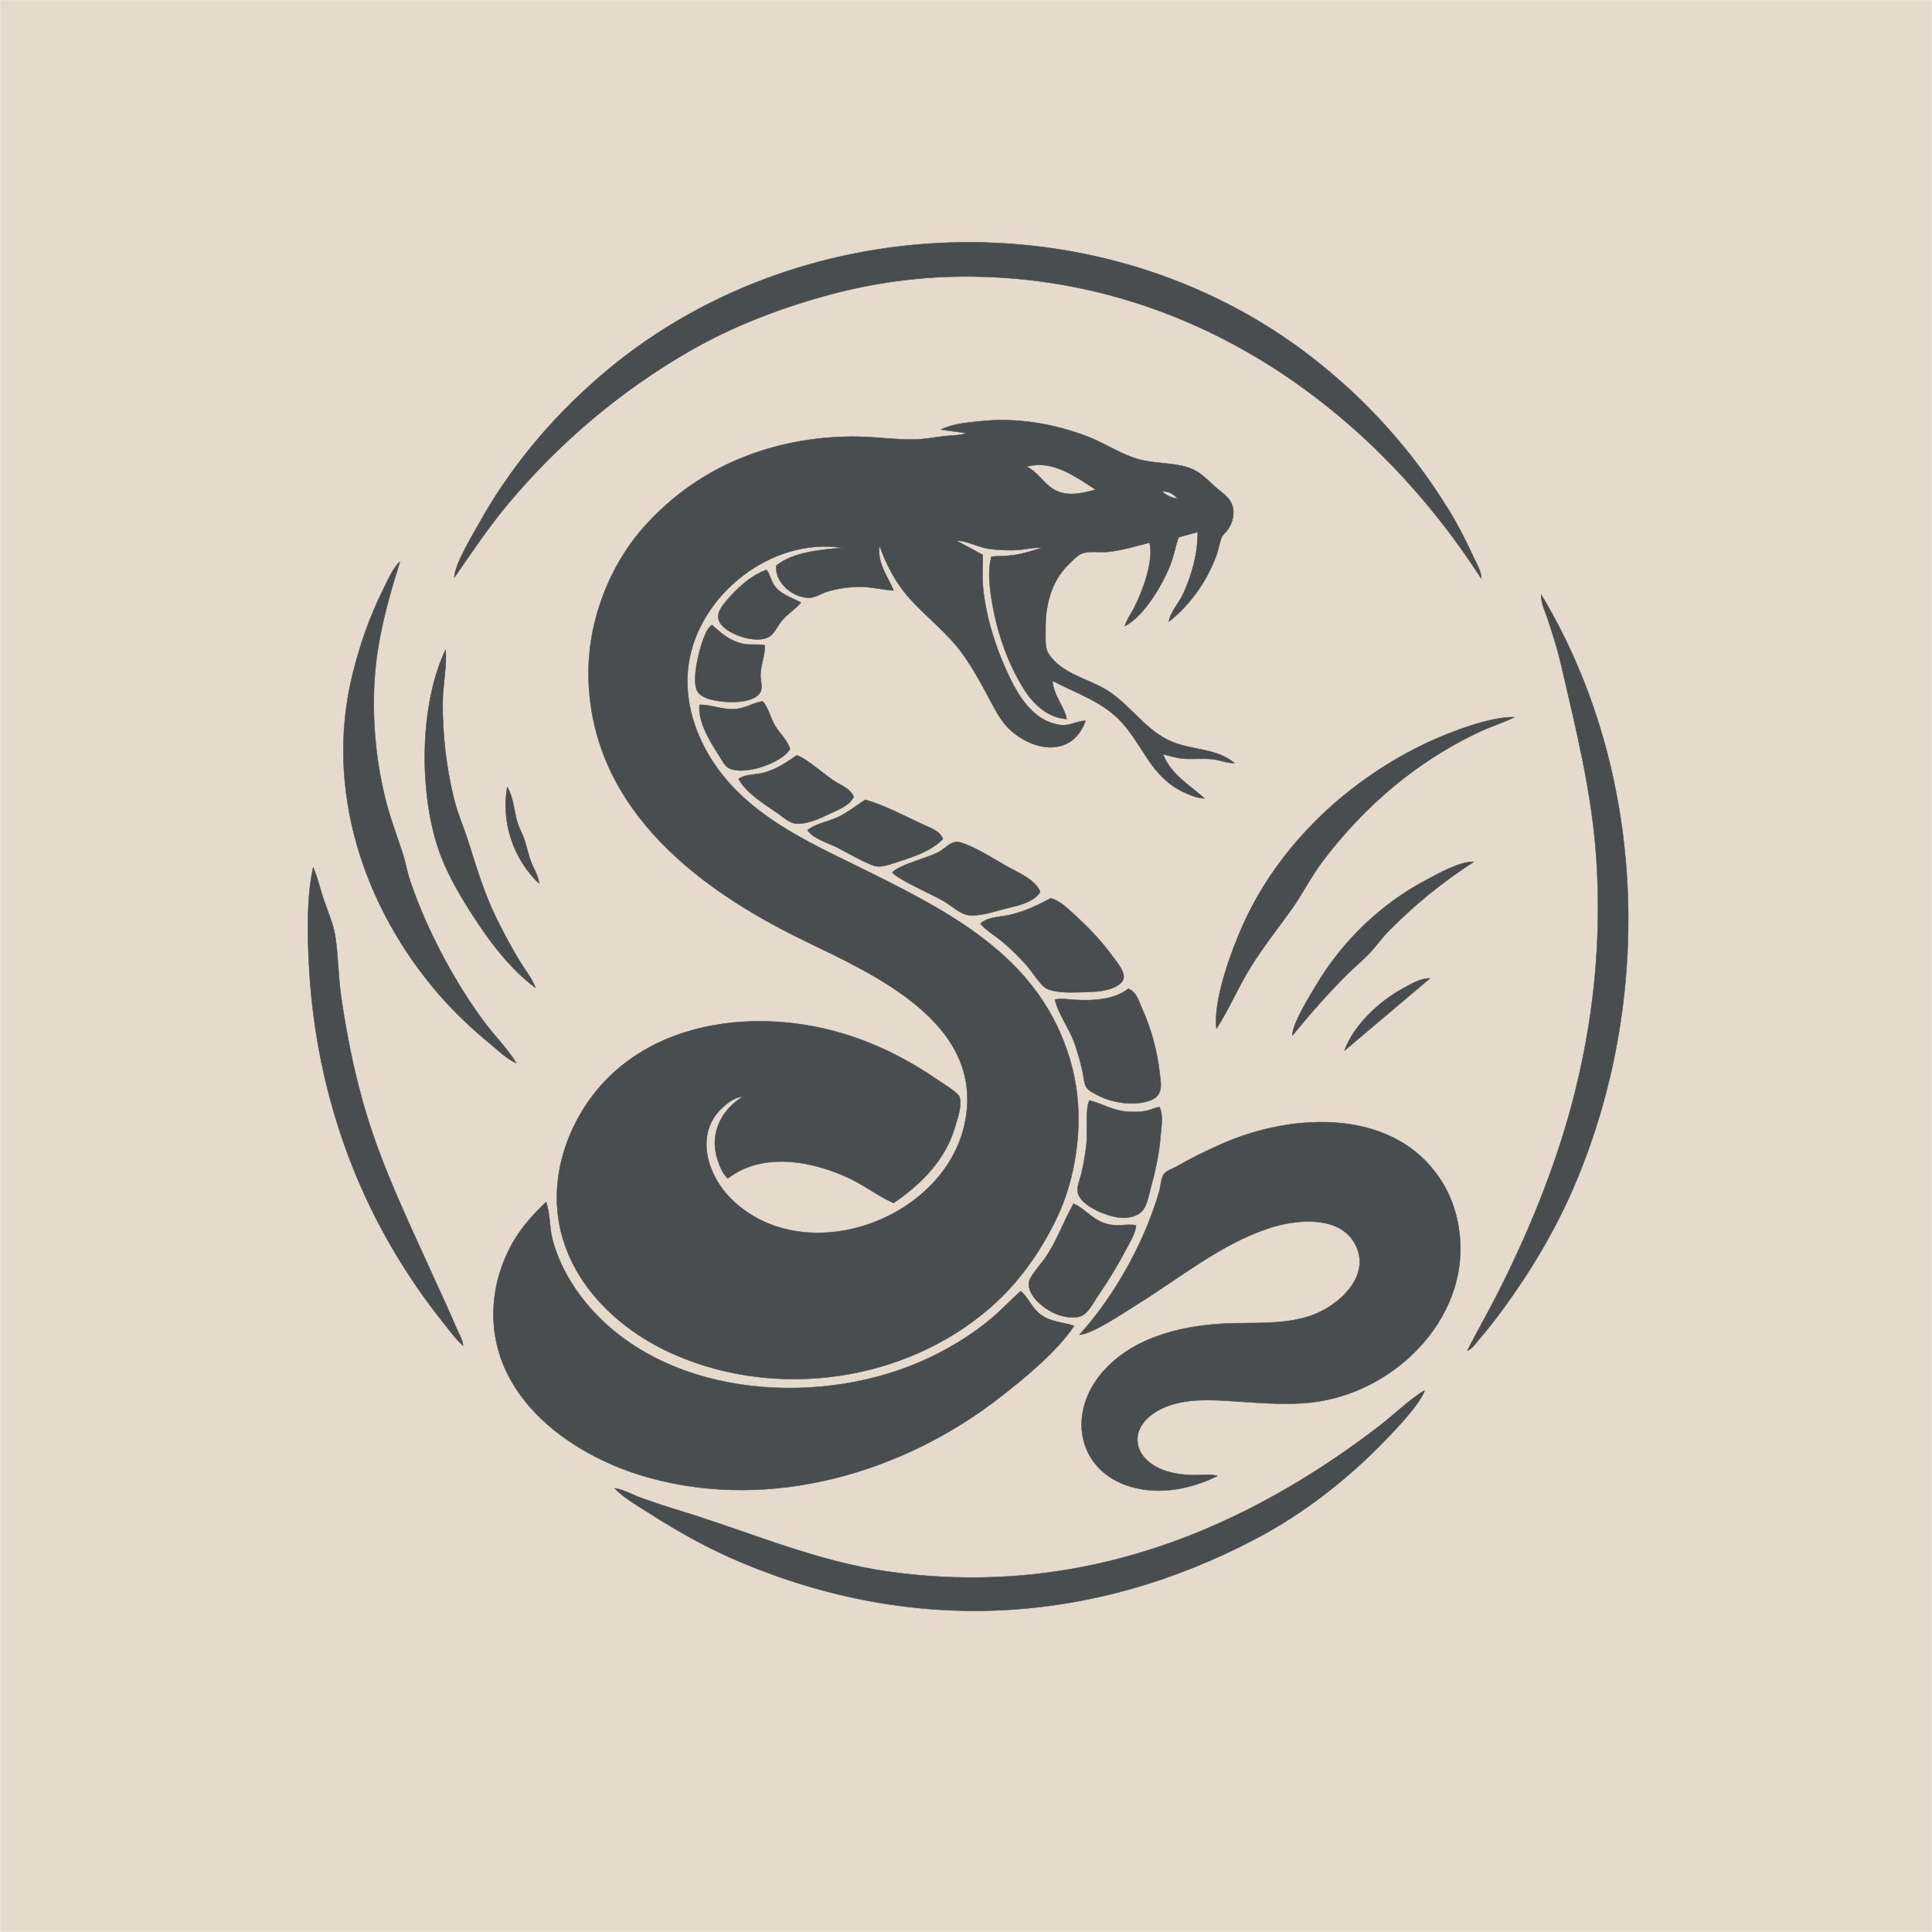
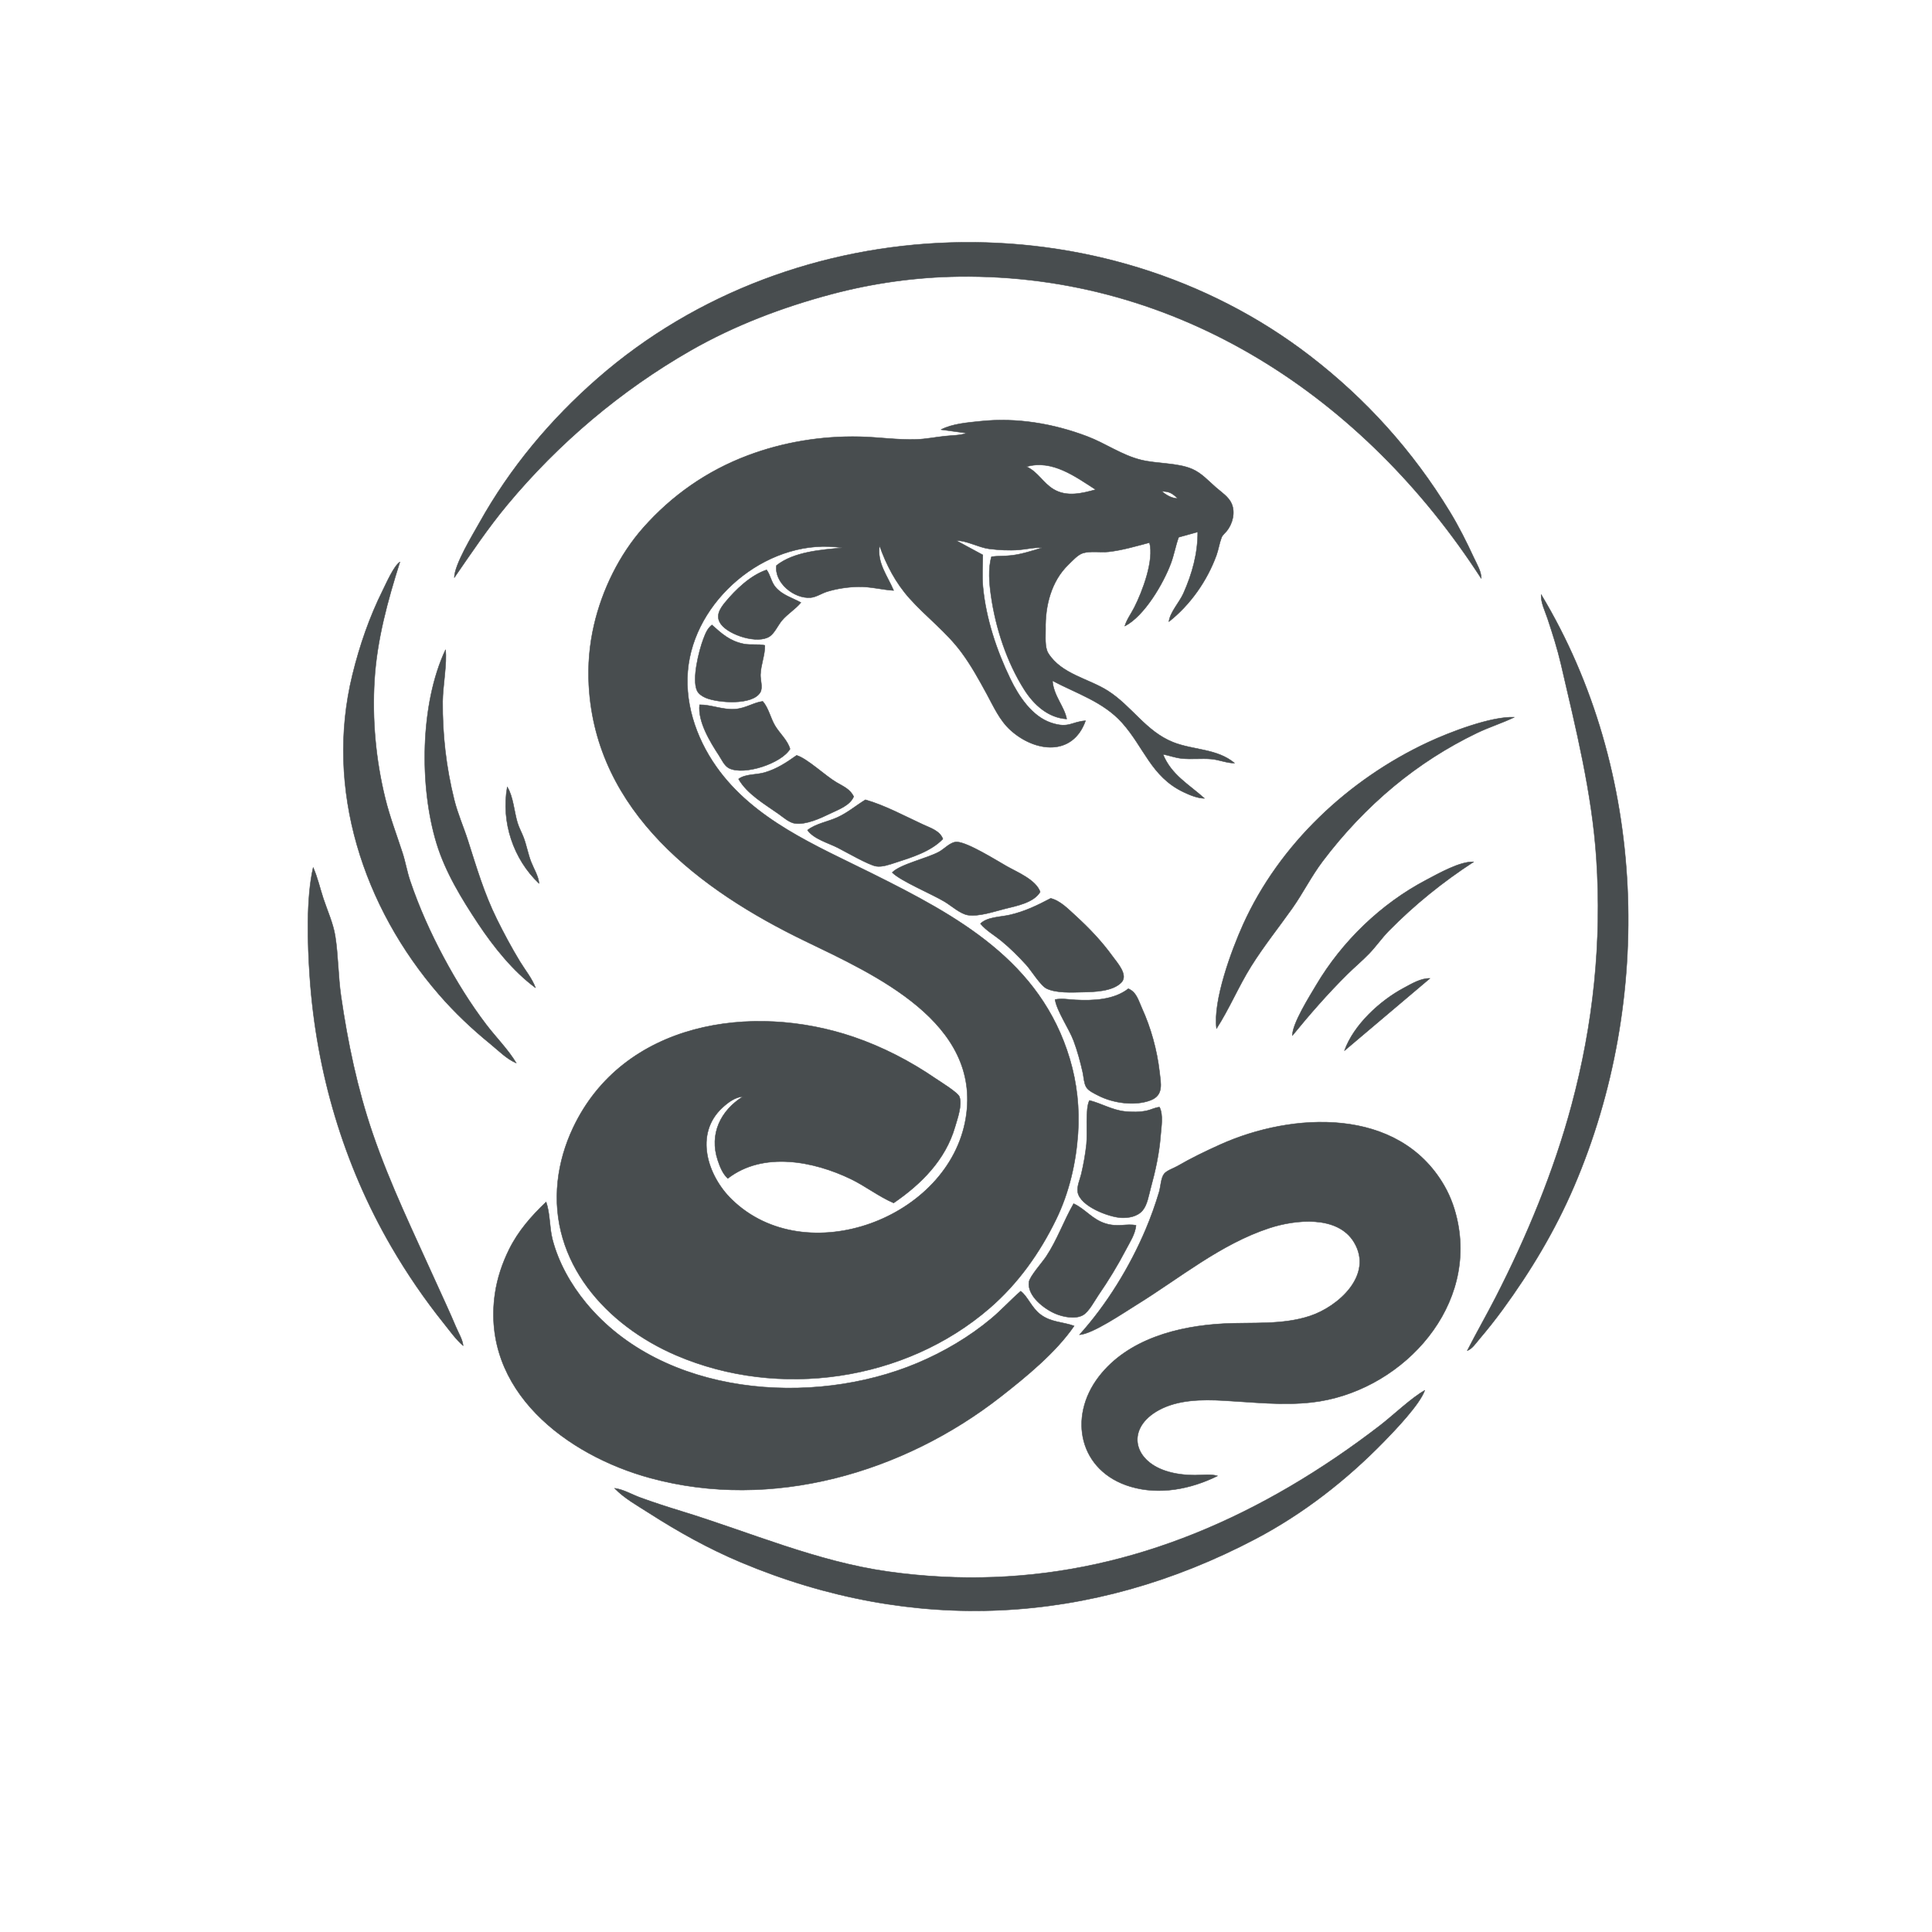
<svg xmlns="http://www.w3.org/2000/svg" viewBox="0 0 1095 1095" width="1095" height="1095">
-   <path d="M0.25 0.25C365.08 0.25 729.92 0.25 1094.75 0.25C1094.75 365.08 1094.75 729.92 1094.75 1094.75C729.92 1094.75 365.08 1094.75 0.25 1094.75C0.25 729.92 0.25 365.08 0.25 0.25ZM839.5 327.84C839.66 323.99 837.04 319.77 835.37 316.17C831.21 307.19 826.78 298.32 821.62 289.87C800.74 255.62 774.42 226.36 742.68 201.88C625.03 111.17 450.68 116.69 338.82 214.34C312 237.75 289.1 265.11 271.73 296.25C267.77 303.36 257.6 319.9 257.5 327.38C267.18 313.35 276.63 299.21 287.55 286.09C316.65 251.13 351.82 221.38 391.27 198.75C416.29 184.41 443.54 174.11 471.32 166.71C494.78 160.47 519.22 157.05 543.5 156.75C668.08 155.18 773.47 225.57 839.5 327.84ZM662.5 352.35C674.61 342.8 684.09 329.29 689.39 314.84C690.59 311.56 691.08 307.94 692.31 304.72C692.91 303.16 694.35 302.14 695.37 300.85C698.63 296.72 700.2 290.49 698.06 285.49C696.4 281.61 692.3 279 689.21 276.31C684.88 272.55 681.02 268.12 675.63 265.81C667.34 262.24 655.79 262.9 646.72 260.66C635.76 257.96 626.66 251.3 616.21 247.34C596.92 240.03 576.1 236.54 555.5 238.75C548.34 239.52 539.78 240.13 533.33 243.5C538.21 244.17 543.09 244.83 547.97 245.5C543.9 246.84 539.75 246.72 535.5 247.18C530.17 247.75 524.86 248.84 519.5 249.03C508.76 249.41 497.94 247.73 487.19 247.5C465.67 247.02 443.8 250.58 423.66 258.2C400.71 266.86 380.81 280.75 364.57 299.1C350.95 314.51 341.27 334.36 336.66 354.31C334.07 365.51 333.1 377.02 333.74 388.5C337.68 460.2 396.77 504.61 456.21 533.32C495.98 552.53 556.37 579.49 547.39 633.72C537.99 690.52 456.83 720.84 414.72 679.79C400.97 666.39 393.33 642.74 409.35 627.87C412.57 624.88 416.66 621.78 421.08 621.5C408.37 629.42 401.87 642.81 406.82 657.63C408.07 661.36 409.6 665.25 412.5 667.91C432.53 652.42 461.21 658.09 482.26 668.25C490.55 672.26 498.14 678.23 506.5 681.81C522.13 671.11 535.87 657.41 541.29 638.69C542.63 634.07 545.43 626.44 543.81 621.67C542.97 619.21 532.82 613.02 530.25 611.26C515.95 601.46 500.16 593.29 483.74 587.7C426.07 568.06 353.15 579.17 324.76 639.27C320.27 648.77 317.25 659.03 316.12 669.5C311.18 715.3 343.54 751.15 383.33 768.2C441.45 793.12 512.99 782.89 560.91 741.42C577.03 727.48 589.3 710.16 598.58 691.11C605.92 676.07 609.84 659.14 610.98 642.5C611.96 628.29 610.41 613.88 606.35 600.24C589.82 544.7 542.73 519.19 494.37 495.11C462.55 479.27 427.22 464.66 405.98 434.54C394.22 417.87 387.33 397.04 390.25 376.54C395.89 337.05 437.41 304.27 477.35 310.5C465.38 311.59 449.87 312.7 440.07 320.5C438.73 330.12 449.89 339.48 459.45 338.71C462.51 338.47 465.78 336.24 468.75 335.33C474.43 333.59 480.56 332.69 486.5 332.56C493.32 332.42 499.82 334.27 506.5 334.67C502.97 326.32 496.96 319.02 498.5 309.27C502.3 320.17 507.69 330.41 515.44 339.07C524.99 349.75 536.27 358.05 544.88 369.67C550.37 377.07 554.85 385.21 559.24 393.28C563.14 400.44 566.55 408.24 572.71 413.82C586.51 426.33 607.95 428.95 615.25 408.5C607.38 409 605.79 413.01 595.77 409.66C584.9 406.03 577.39 394.61 572.65 384.81C564.81 368.62 558.78 350.49 557.1 332.5C556.55 326.52 557 320.49 557.03 314.5C552.09 311.83 547.15 309.17 542.21 306.5C547.19 306.1 554.82 310.33 560.5 311.05C566.12 311.76 571.81 312.09 577.47 311.66C581.86 311.32 586.18 310.14 590.51 310.5C584.94 312.2 579.29 314.05 573.48 314.77C569.65 315.25 565.76 315.04 561.95 315.5C559.94 322.25 560.69 330.62 561.67 337.55C564.28 355.92 570.59 375.23 580.56 390.93C585.96 399.43 594.07 406.84 604.58 407.5C603.21 400.34 597.18 394.46 596.5 385.83C610.17 393.06 625.3 397.75 635.93 409.59C648.41 423.5 652.45 440.13 670.64 448.86C674.28 450.61 678.62 452.41 682.66 452.5C673.82 444.55 663.86 439.2 659.15 427.5C662.58 428.19 665.96 429.44 669.5 429.85C675.15 430.5 680.84 429.71 686.5 430.2C690.91 430.58 695.42 432.57 699.71 432.5C689.72 424.17 676.3 425.23 664.82 420.64C649.44 414.48 641.52 400.22 627.95 391.56C616.97 384.55 601.67 382.15 594.16 370.3C591.98 366.86 592.67 360.49 592.6 356.5C592.34 343.39 595.81 329.39 605.53 320.04C607.72 317.93 610.86 314.34 613.85 313.46C618.24 312.18 623.87 313.26 628.47 312.73C636.33 311.82 643.88 309.55 651.5 307.55C654.18 317.51 647.54 335.15 642.85 344.36C641.11 347.78 638.54 351.24 637.5 354.85C648.58 349.24 659.43 330.58 663.65 319.21C665.43 314.4 666.29 309.29 668.03 304.5C671.64 303.5 675.24 302.5 678.84 301.5C678.87 313.75 675.7 325.13 670.75 336.27C668.47 341.4 663.11 347 662.5 352.35ZM620.99 277.5C613.2 279.65 604.63 281.77 597.19 277.34C591.17 273.77 588.34 267.49 581.81 264.5C596.34 260.29 609.51 270.15 620.99 277.5ZM658.5 278.5C662.59 278.42 664.6 279.67 667.47 282.5C664.33 282.5 661.08 280.71 658.5 278.5ZM226.66 318.5C223.18 320.78 218.99 330.46 216.98 334.49C209.35 349.8 203.84 365.83 199.77 382.42C183.86 447.31 205.95 514.25 248.83 563.7C257.63 573.85 267.45 583.15 277.86 591.62C282.28 595.22 287.32 600.37 292.61 602.5C287.99 594.8 281.14 587.96 275.67 580.8C266.62 568.92 258.66 556.04 251.61 542.89C244.12 528.94 237.48 514.16 232.42 499.15C230.68 494 229.82 488.62 228.15 483.47C224.79 473.1 220.89 462.95 218.3 452.34C212.98 430.61 210.89 407.82 212.25 385.5C213.65 362.48 219.75 340.37 226.66 318.5ZM434.5 322.98C425.44 326.01 416.93 334.16 410.95 341.44C407.89 345.17 405.32 349.34 408.67 353.82C413.33 360.05 429.48 365.2 436.23 360.7C438.98 358.87 440.99 354.28 443.16 351.7C446.38 347.87 450.87 345.27 453.94 341.5C449.03 338.8 443.47 337.34 439.62 332.86C437.07 329.9 436.7 326 434.5 322.98ZM873.5 336.98C873.17 341.33 875.66 346.24 877.07 350.47C879.91 359 882.72 367.81 884.75 376.57C893.14 412.8 902.29 449.26 904.77 486.5C907.93 533.95 903.04 580.47 890.73 626.35C880.72 663.69 865.33 700.85 847.71 735.23C842.5 745.39 836.78 755.33 831.61 765.5C834.4 764.5 836.4 761.35 838.45 758.95C843.06 753.54 847.49 747.95 851.69 742.21C867.62 720.41 881.41 697.38 892.08 672.53C937.6 566.5 933.58 436.84 873.5 336.98ZM403.5 354.19C400.92 356.19 399.79 359.15 398.63 362.2C396.15 368.78 392.08 384.87 395.04 391.38C395.93 393.33 398.08 394.69 399.98 395.5C406.76 398.38 426.59 399.98 430.94 392.33C432.41 389.74 430.96 385.37 431.02 382.5C431.16 376.83 433.64 371.24 433.5 365.77C429.75 364.86 425.52 365.75 421.51 364.94C413.7 363.36 409.17 359.27 403.5 354.19ZM252.5 368.26C238 399.03 237.63 445.95 247.46 478.09C252.43 494.33 261.7 509.47 271.01 523.5C279.63 536.5 290.85 550.56 303.5 559.84C301.69 554.74 297.48 549.59 294.62 544.86C289.91 537.08 285.6 529.05 281.57 520.9C274.35 506.27 270.14 491.8 265.21 476.4C262.72 468.6 259.39 461.2 257.42 453.2C252.86 434.76 250.75 416.5 250.89 397.5C250.95 389.1 253.48 375.56 252.5 368.26ZM432.31 397.5C427.18 398.11 422.66 401.49 416.5 401.9C409.49 402.37 403.09 399.38 396.5 399.43C395.38 408.87 402.44 420.46 407.45 428.09C408.98 430.42 410.55 434.04 413.15 435.37C421.63 439.73 442.94 432.67 447.77 424.5C446.4 419.56 441.87 415.69 439.24 411.26C436.66 406.9 435.62 401.3 432.31 397.5ZM858.27 406.5C845.19 405.89 821.4 415.07 809.26 420.75C764.3 441.78 725.07 478.51 704.53 524.04C697.94 538.63 687.37 567.31 689.5 582.96C696.75 571.72 701.97 559.05 709.11 547.65C716.27 536.22 724.61 525.82 732.38 514.85C738.49 506.21 743.2 496.66 749.63 488.15C761.41 472.53 775.03 458.07 790.11 445.58C804.44 433.71 820.21 423.57 836.98 415.49C843.94 412.13 851.34 409.86 858.27 406.5ZM451.5 428.11C445.73 432.2 440.34 435.78 433.43 437.82C428.61 439.25 422.61 438.55 418.59 441.5C423.33 449.94 433.48 455.81 441.24 461.28C443.87 463.13 447.3 466.26 450.58 466.7C456.94 467.54 465 463.76 470.57 461.07C475.29 458.8 481.71 456.55 483.85 451.5C481.88 447.27 477.94 445.69 474.09 443.42C467.69 439.65 457.52 429.89 451.5 428.11ZM287.5 446.01C283.91 465.77 290.9 486.91 305.5 500.71C305.28 496.76 302.47 492.27 301.01 488.49C299.26 483.99 298.46 479.19 296.77 474.7C295.69 471.84 294.19 469.25 293.29 466.29C291.39 460.03 290.91 451.46 287.5 446.01ZM490.5 453.28C485.13 456.56 480.57 460.54 474.69 463.23C469.19 465.76 462.4 466.76 457.66 470.5C461.26 475.59 469.43 477.73 474.93 480.54C479.45 482.85 492.33 490.27 496.55 490.96C500.01 491.53 504.19 489.98 507.46 488.93C516.62 485.99 527.6 482.62 534.4 475.5C532.66 470.86 527.53 469.35 523.19 467.34C512.65 462.48 501.65 456.47 490.5 453.28ZM589.55 505.5C587.07 498.58 576.63 494.38 570.57 490.95C564.55 487.54 548.73 477.55 542.46 477.2C538.84 476.99 535.36 481.06 532.27 482.76C525.4 486.53 510.29 489.77 505.67 494.5C510.35 499.31 528.25 506.75 535.4 511.06C539.11 513.29 544.36 518.02 548.64 518.65C554.94 519.58 563.43 516.62 569.53 515.09C575.99 513.46 585.9 511.68 589.55 505.5ZM835.2 488.5C827.63 488.03 815.18 495.15 808.29 498.77C782.73 512.22 760.62 533.56 745.93 558.4C742.22 564.67 732.35 580.28 732.5 586.92C742.32 574.9 752.61 563.09 763.65 552.17C767.67 548.19 772.06 544.55 775.98 540.48C779.91 536.41 783.13 531.67 787.12 527.61C801.66 512.83 817.82 499.79 835.2 488.5ZM177.5 491.65C173.42 509.25 174.31 535.51 175.56 553.66C179.26 607.49 194.67 659.91 221.84 706.66C230.65 721.81 240.55 736.31 251.51 749.99C254.93 754.25 258.37 759.15 262.5 762.7C262.18 759.23 259.81 755.4 258.43 752.11C254.92 743.73 251.03 735.51 247.3 727.23C234.65 699.1 221.21 671.62 211.21 642.37C202.56 617.08 197.08 590.85 193.26 564.45C191.64 553.21 191.75 541.69 189.98 530.5C188.85 523.33 185.55 516.17 183.28 509.3C181.34 503.42 180.01 497.32 177.5 491.65ZM595.5 509.15C587.85 513.17 580.74 516.63 572.2 518.57C566.95 519.77 559.52 519.66 555.69 523.5C558.78 527.32 563.53 529.99 567.36 533.11C572.46 537.26 577.2 542.02 581.63 546.86C584.59 550.11 589.76 558.68 593.26 560.32C598.87 562.95 607.46 562.45 613.5 562.32C620.08 562.18 630.4 561.99 635.46 556.94C639.76 552.66 633.13 545.57 630.53 541.96C624.4 533.48 617.27 525.99 609.55 518.96C605.47 515.25 600.95 510.49 595.5 509.15ZM810.47 554.5C805.18 554.42 800.15 557.53 795.51 560.01C782.13 567.16 767.19 580.86 761.99 595.5C778.15 581.83 794.31 568.17 810.47 554.5ZM639.5 560.37C631.34 566.77 619.47 567.22 609.5 566.7C605.57 566.49 601.84 565.75 597.97 566.5C599 573.13 605.9 582.92 608.53 589.96C610.68 595.73 612.29 601.73 613.65 607.73C614.23 610.29 614.29 613.66 615.55 615.97C616.79 618.26 620.36 619.83 622.57 620.97C630.88 625.24 643.3 627 652.14 623.59C659.6 620.7 657.96 614.15 657.19 607.5C655.76 595.17 652.33 582.64 647.17 571.34C645.22 567.06 644.14 562.28 639.5 560.37ZM617.5 623.69C615 627.94 616.43 642.48 615.78 648.49C615.16 654.19 614.15 659.88 612.83 665.45C612.09 668.54 610.33 672.29 610.8 675.49C612 683.67 628.55 689.85 635.5 690.18C639.72 690.38 644.67 689.49 647.57 686.07C650.26 682.91 651.06 677.46 652.13 673.55C654.84 663.69 657.03 653.72 657.81 643.5C658.19 638.43 659.41 632.14 657.2 627.5C654.69 627.66 652.56 628.94 649.99 629.5C646.01 630.38 641.54 630.34 637.5 629.91C630.4 629.15 624.26 625.41 617.5 623.69ZM690.07 836.5C686.14 835.34 681.74 836.05 677.5 836.06C671.83 836.07 666.15 835.45 660.74 833.68C641.81 827.48 638.42 809.28 656.73 799.24C667.72 793.23 681.35 793.14 693.5 793.81C710.2 794.72 726.78 796.71 743.5 794.83C791.91 789.39 836.18 744.18 826.32 693.35C824.85 685.78 822.4 678.64 818.54 671.95C792.68 627.16 732.55 630.18 691.34 648.82C683.19 652.51 675.11 656.38 667.37 660.89C665.26 662.11 661.31 663.38 659.8 665.29C657.97 667.6 657.83 672.62 656.98 675.49C654.82 682.73 652.29 689.83 649.34 696.79C640.37 717.97 627.25 739.4 611.81 756.5C619.28 756.07 637 743.94 644.08 739.58C668.66 724.41 691.72 705.11 719.51 696.01C734.01 691.26 758.09 688.55 767.43 704.08C778.6 722.64 758.52 740.55 742.43 745.86C726.66 751.07 709.8 749.35 693.5 750.2C667.81 751.54 639.21 758.9 622.78 780.27C605.07 803.32 611.74 834.01 640.81 842.6C657.3 847.48 674.97 843.97 690.07 836.5ZM309.5 681.26C301.11 689.28 293.78 697.59 288.57 708.08C284.67 715.92 281.79 724.52 280.54 733.18C272.56 788.17 321.15 824.82 368.64 837.73C437.42 856.44 511.9 834.84 567.17 791.63C581.55 780.39 598.42 766.62 608.8 751.5C602.23 749.11 595.63 749.54 589.62 744.93C584.57 741.06 582.41 734.66 578.5 731.79C572.75 736.77 567.66 742.43 561.8 747.33C549.37 757.73 534.92 766.22 520 772.51C460.35 797.66 375.59 791.23 332.09 738.39C323.53 727.98 316.51 715.56 313.12 702.46C311.34 695.59 311.86 687.76 309.5 681.26ZM608.5 682.19C602.85 692.04 599.21 702.77 592.84 712.32C590.77 715.42 583.63 723.46 583.2 726.55C582.09 734.47 591.76 741.77 598.01 744.49C602.34 746.37 609.45 747.86 613.82 745.35C617.19 743.4 620.35 737.25 622.54 734.05C628.2 725.83 633.37 717.36 638 708.52C640.36 703.98 643.33 699.64 643.88 694.5C638.75 693.34 633.85 695.61 626.89 693.56C619.07 691.26 615.1 685.17 608.5 682.19ZM807.5 788.03C800.14 792.08 789.5 802.24 782.29 807.81C765.96 820.41 748.82 832.09 731.03 842.53C660.53 883.88 585.16 902.19 503.53 890.75C462.86 885.06 425.06 868.4 386.07 856.46C378.26 854.07 370.4 851.52 362.73 848.72C358.08 847.02 353.24 844.1 348.32 843.5C353.78 849.2 361.3 853.34 367.91 857.58C384.53 868.25 401.77 877.84 420 885.5C517.54 926.46 618.35 921.3 711.68 872.17C738.75 857.92 763.18 838.84 784.48 816.98C790.74 810.56 804.71 796 807.5 788.03Z" fill="#e6dacc" fill-rule="evenodd" stroke="#e6dacc" stroke-width="0.25" stroke-linejoin="round" />
  <path d="M839.5 327.84C773.47 225.57 668.08 155.18 543.5 156.75C519.22 157.05 494.78 160.47 471.32 166.71C443.54 174.11 416.29 184.41 391.27 198.75C351.82 221.38 316.65 251.13 287.55 286.09C276.63 299.21 267.18 313.35 257.5 327.38C257.6 319.9 267.77 303.36 271.73 296.25C289.1 265.11 312 237.75 338.82 214.34C450.68 116.69 625.03 111.17 742.68 201.88C774.42 226.36 800.74 255.62 821.62 289.87C826.78 298.32 831.21 307.19 835.37 316.17C837.04 319.77 839.66 323.99 839.5 327.84ZM662.5 352.35C663.11 347 668.47 341.4 670.75 336.27C675.7 325.13 678.87 313.75 678.84 301.5C675.24 302.5 671.64 303.5 668.03 304.5C666.29 309.29 665.43 314.4 663.65 319.21C659.43 330.58 648.58 349.24 637.5 354.85C638.54 351.24 641.11 347.78 642.85 344.36C647.54 335.15 654.18 317.51 651.5 307.55C643.88 309.55 636.33 311.82 628.47 312.73C623.87 313.26 618.24 312.18 613.85 313.46C610.86 314.34 607.72 317.93 605.53 320.04C595.81 329.39 592.34 343.39 592.6 356.5C592.67 360.49 591.98 366.86 594.16 370.3C601.67 382.15 616.97 384.55 627.95 391.56C641.52 400.22 649.44 414.48 664.82 420.64C676.3 425.23 689.72 424.17 699.71 432.5C695.42 432.57 690.91 430.58 686.5 430.2C680.84 429.71 675.15 430.5 669.5 429.85C665.96 429.44 662.58 428.19 659.15 427.5C663.86 439.2 673.82 444.55 682.66 452.5C678.62 452.41 674.28 450.61 670.64 448.86C652.45 440.13 648.41 423.5 635.93 409.59C625.3 397.75 610.17 393.06 596.5 385.83C597.18 394.46 603.21 400.34 604.58 407.5C594.07 406.84 585.96 399.43 580.56 390.93C570.59 375.23 564.28 355.92 561.67 337.55C560.69 330.62 559.94 322.25 561.95 315.5C565.76 315.04 569.65 315.25 573.48 314.77C579.29 314.05 584.94 312.2 590.51 310.5C586.18 310.14 581.86 311.32 577.47 311.66C571.81 312.09 566.12 311.76 560.5 311.05C554.82 310.33 547.19 306.1 542.21 306.5C547.15 309.17 552.09 311.83 557.03 314.5C557 320.49 556.55 326.52 557.1 332.5C558.78 350.49 564.81 368.62 572.65 384.81C577.39 394.61 584.9 406.03 595.77 409.66C605.79 413.01 607.38 409 615.25 408.5C607.95 428.95 586.51 426.33 572.71 413.82C566.55 408.24 563.14 400.44 559.24 393.28C554.85 385.21 550.37 377.07 544.88 369.67C536.27 358.05 524.99 349.75 515.44 339.07C507.69 330.41 502.3 320.17 498.5 309.27C496.96 319.02 502.97 326.32 506.5 334.67C499.82 334.27 493.32 332.42 486.5 332.56C480.56 332.69 474.43 333.59 468.75 335.33C465.78 336.24 462.51 338.47 459.45 338.71C449.89 339.48 438.73 330.12 440.07 320.5C449.87 312.7 465.38 311.59 477.35 310.5C437.41 304.27 395.89 337.05 390.25 376.54C387.33 397.04 394.22 417.87 405.98 434.54C427.22 464.66 462.55 479.27 494.37 495.11C542.73 519.19 589.82 544.7 606.35 600.24C610.41 613.88 611.96 628.29 610.98 642.5C609.84 659.14 605.92 676.07 598.58 691.11C589.3 710.16 577.03 727.48 560.91 741.42C512.99 782.89 441.45 793.12 383.33 768.2C343.54 751.15 311.18 715.3 316.12 669.5C317.25 659.03 320.27 648.77 324.76 639.27C353.15 579.17 426.07 568.06 483.74 587.7C500.16 593.29 515.95 601.46 530.25 611.26C532.82 613.02 542.97 619.21 543.81 621.67C545.43 626.44 542.63 634.07 541.29 638.69C535.87 657.41 522.13 671.11 506.5 681.81C498.14 678.23 490.55 672.26 482.26 668.25C461.21 658.09 432.53 652.42 412.5 667.91C409.6 665.25 408.07 661.36 406.82 657.63C401.87 642.81 408.37 629.42 421.08 621.5C416.66 621.78 412.57 624.88 409.35 627.87C393.33 642.74 400.97 666.39 414.72 679.79C456.83 720.84 537.99 690.52 547.39 633.72C556.37 579.49 495.98 552.53 456.21 533.32C396.77 504.61 337.68 460.2 333.74 388.5C333.1 377.02 334.07 365.51 336.66 354.31C341.27 334.36 350.95 314.51 364.57 299.1C380.81 280.75 400.71 266.86 423.66 258.2C443.8 250.58 465.67 247.02 487.19 247.5C497.94 247.73 508.76 249.41 519.5 249.03C524.86 248.84 530.17 247.75 535.5 247.18C539.75 246.72 543.9 246.84 547.97 245.5C543.09 244.83 538.21 244.17 533.33 243.5C539.78 240.13 548.34 239.52 555.5 238.75C576.1 236.54 596.92 240.03 616.21 247.34C626.66 251.3 635.76 257.96 646.72 260.66C655.79 262.9 667.34 262.24 675.63 265.81C681.02 268.12 684.88 272.55 689.21 276.31C692.3 279 696.4 281.61 698.06 285.49C700.2 290.49 698.63 296.72 695.37 300.85C694.35 302.14 692.91 303.16 692.31 304.72C691.08 307.94 690.59 311.56 689.39 314.84C684.09 329.29 674.61 342.8 662.5 352.35ZM620.99 277.5C609.51 270.15 596.34 260.29 581.81 264.5C588.34 267.49 591.17 273.77 597.19 277.34C604.63 281.77 613.2 279.65 620.99 277.5ZM658.5 278.5C661.08 280.71 664.33 282.5 667.47 282.5C664.6 279.67 662.59 278.42 658.5 278.5ZM226.66 318.5C219.75 340.37 213.65 362.48 212.25 385.5C210.89 407.82 212.98 430.61 218.3 452.34C220.89 462.95 224.79 473.1 228.15 483.47C229.82 488.62 230.68 494 232.42 499.15C237.48 514.16 244.12 528.94 251.61 542.89C258.66 556.04 266.62 568.92 275.67 580.8C281.14 587.96 287.99 594.8 292.61 602.5C287.32 600.37 282.28 595.22 277.86 591.62C267.45 583.15 257.63 573.85 248.83 563.7C205.95 514.25 183.86 447.31 199.77 382.42C203.84 365.83 209.35 349.8 216.98 334.49C218.99 330.46 223.18 320.78 226.66 318.5ZM434.5 322.98C436.7 326 437.07 329.9 439.62 332.86C443.47 337.34 449.03 338.8 453.94 341.5C450.87 345.27 446.38 347.87 443.16 351.7C440.99 354.28 438.98 358.87 436.23 360.7C429.48 365.2 413.33 360.05 408.67 353.82C405.32 349.34 407.89 345.17 410.95 341.44C416.93 334.16 425.44 326.01 434.5 322.98ZM873.5 336.98C933.58 436.84 937.6 566.5 892.08 672.53C881.41 697.38 867.62 720.41 851.69 742.21C847.49 747.95 843.06 753.54 838.45 758.95C836.4 761.35 834.4 764.5 831.61 765.5C836.78 755.33 842.5 745.39 847.71 735.23C865.33 700.85 880.72 663.69 890.73 626.35C903.04 580.47 907.93 533.95 904.77 486.5C902.29 449.26 893.14 412.8 884.75 376.57C882.72 367.81 879.91 359 877.07 350.47C875.66 346.24 873.17 341.33 873.5 336.98ZM403.5 354.19C409.17 359.27 413.7 363.36 421.51 364.94C425.52 365.75 429.75 364.86 433.5 365.77C433.64 371.24 431.16 376.83 431.02 382.5C430.96 385.37 432.41 389.74 430.94 392.33C426.59 399.98 406.76 398.38 399.98 395.5C398.08 394.69 395.93 393.33 395.04 391.38C392.08 384.87 396.15 368.78 398.63 362.2C399.79 359.15 400.92 356.19 403.5 354.19ZM252.5 368.26C253.48 375.56 250.95 389.1 250.89 397.5C250.75 416.5 252.86 434.76 257.42 453.2C259.39 461.2 262.72 468.6 265.21 476.4C270.14 491.8 274.35 506.27 281.57 520.9C285.6 529.05 289.91 537.08 294.62 544.86C297.48 549.59 301.69 554.74 303.5 559.84C290.85 550.56 279.63 536.5 271.01 523.5C261.7 509.47 252.43 494.33 247.46 478.09C237.63 445.95 238 399.03 252.5 368.26ZM432.31 397.5C435.62 401.3 436.66 406.9 439.24 411.26C441.87 415.69 446.4 419.56 447.77 424.5C442.94 432.67 421.63 439.73 413.15 435.37C410.55 434.04 408.98 430.42 407.45 428.09C402.44 420.46 395.38 408.87 396.5 399.43C403.09 399.38 409.49 402.37 416.5 401.9C422.66 401.49 427.18 398.11 432.31 397.5ZM858.27 406.5C851.34 409.86 843.94 412.13 836.98 415.49C820.21 423.57 804.44 433.71 790.11 445.58C775.03 458.07 761.41 472.53 749.63 488.15C743.2 496.66 738.49 506.21 732.38 514.85C724.61 525.82 716.27 536.22 709.11 547.65C701.97 559.05 696.75 571.72 689.5 582.96C687.37 567.31 697.94 538.63 704.53 524.04C725.07 478.51 764.3 441.78 809.26 420.75C821.4 415.07 845.19 405.89 858.27 406.5ZM451.5 428.11C457.52 429.89 467.69 439.65 474.09 443.42C477.94 445.69 481.88 447.27 483.85 451.5C481.71 456.55 475.29 458.8 470.57 461.07C465 463.76 456.94 467.54 450.58 466.7C447.3 466.26 443.87 463.13 441.24 461.28C433.48 455.81 423.33 449.94 418.59 441.5C422.61 438.55 428.61 439.25 433.43 437.82C440.34 435.78 445.73 432.2 451.5 428.11ZM287.5 446.01C290.91 451.46 291.39 460.03 293.29 466.29C294.19 469.25 295.69 471.84 296.77 474.7C298.46 479.19 299.26 483.99 301.01 488.49C302.47 492.27 305.28 496.76 305.5 500.71C290.9 486.91 283.91 465.77 287.5 446.01ZM490.5 453.28C501.65 456.47 512.65 462.48 523.19 467.34C527.53 469.35 532.66 470.86 534.4 475.5C527.6 482.62 516.62 485.99 507.46 488.93C504.19 489.98 500.01 491.53 496.55 490.96C492.33 490.27 479.45 482.85 474.93 480.54C469.43 477.73 461.26 475.59 457.66 470.5C462.4 466.76 469.19 465.76 474.69 463.23C480.57 460.54 485.13 456.56 490.5 453.28ZM589.55 505.5C585.9 511.68 575.99 513.46 569.53 515.09C563.43 516.62 554.94 519.58 548.64 518.65C544.36 518.02 539.11 513.29 535.4 511.06C528.25 506.75 510.35 499.31 505.67 494.5C510.29 489.77 525.4 486.53 532.27 482.76C535.36 481.06 538.84 476.99 542.46 477.2C548.73 477.55 564.55 487.54 570.57 490.95C576.63 494.38 587.07 498.58 589.55 505.5ZM835.2 488.5C817.82 499.79 801.66 512.83 787.12 527.61C783.13 531.67 779.91 536.41 775.98 540.48C772.06 544.55 767.67 548.19 763.65 552.17C752.61 563.09 742.32 574.9 732.5 586.92C732.35 580.28 742.22 564.67 745.93 558.4C760.62 533.56 782.73 512.22 808.29 498.77C815.18 495.15 827.63 488.03 835.2 488.5ZM177.5 491.65C180.01 497.32 181.34 503.42 183.28 509.3C185.55 516.17 188.85 523.33 189.98 530.5C191.75 541.69 191.64 553.21 193.26 564.45C197.08 590.85 202.56 617.08 211.21 642.37C221.21 671.62 234.65 699.1 247.3 727.23C251.03 735.51 254.92 743.73 258.43 752.11C259.81 755.4 262.18 759.23 262.5 762.7C258.37 759.15 254.93 754.25 251.51 749.99C240.55 736.31 230.65 721.81 221.84 706.66C194.67 659.91 179.26 607.49 175.56 553.66C174.31 535.51 173.42 509.25 177.5 491.65ZM595.5 509.15C600.95 510.49 605.47 515.25 609.55 518.96C617.27 525.99 624.4 533.48 630.53 541.96C633.13 545.57 639.76 552.66 635.46 556.94C630.4 561.99 620.08 562.18 613.5 562.32C607.46 562.45 598.87 562.95 593.26 560.32C589.76 558.68 584.59 550.11 581.63 546.86C577.2 542.02 572.46 537.26 567.36 533.11C563.53 529.99 558.78 527.32 555.69 523.5C559.52 519.66 566.95 519.77 572.2 518.57C580.74 516.63 587.85 513.17 595.5 509.15ZM810.47 554.5C794.31 568.17 778.15 581.83 761.99 595.5C767.19 580.86 782.13 567.16 795.51 560.01C800.15 557.53 805.18 554.42 810.47 554.5ZM639.5 560.37C644.14 562.28 645.22 567.06 647.17 571.34C652.33 582.64 655.76 595.17 657.19 607.5C657.96 614.15 659.6 620.7 652.14 623.59C643.3 627 630.88 625.24 622.57 620.97C620.36 619.83 616.79 618.26 615.55 615.97C614.29 613.66 614.23 610.29 613.65 607.73C612.29 601.73 610.68 595.73 608.53 589.96C605.9 582.92 599 573.13 597.97 566.5C601.84 565.75 605.57 566.49 609.5 566.7C619.47 567.22 631.34 566.77 639.5 560.37ZM617.5 623.69C624.26 625.41 630.4 629.15 637.5 629.91C641.54 630.34 646.01 630.38 649.99 629.5C652.56 628.94 654.69 627.66 657.2 627.5C659.41 632.14 658.19 638.43 657.81 643.5C657.03 653.72 654.84 663.69 652.13 673.55C651.06 677.46 650.26 682.91 647.57 686.07C644.67 689.49 639.72 690.38 635.5 690.18C628.55 689.85 612 683.67 610.8 675.49C610.33 672.29 612.09 668.54 612.83 665.45C614.15 659.88 615.16 654.19 615.78 648.49C616.43 642.48 615 627.94 617.5 623.69ZM690.07 836.5C674.97 843.97 657.3 847.48 640.81 842.6C611.74 834.01 605.07 803.32 622.78 780.27C639.21 758.9 667.81 751.54 693.5 750.2C709.8 749.35 726.66 751.07 742.43 745.86C758.52 740.55 778.6 722.64 767.43 704.08C758.09 688.55 734.01 691.26 719.51 696.01C691.72 705.11 668.66 724.41 644.08 739.58C637 743.94 619.28 756.07 611.81 756.5C627.25 739.4 640.37 717.97 649.34 696.79C652.29 689.83 654.82 682.73 656.98 675.49C657.83 672.62 657.97 667.6 659.8 665.29C661.31 663.38 665.26 662.11 667.37 660.89C675.11 656.38 683.19 652.51 691.34 648.82C732.55 630.18 792.68 627.16 818.54 671.95C822.4 678.64 824.85 685.78 826.32 693.35C836.18 744.18 791.91 789.39 743.5 794.83C726.78 796.71 710.2 794.72 693.5 793.81C681.35 793.14 667.72 793.23 656.73 799.24C638.42 809.28 641.81 827.48 660.74 833.68C666.15 835.45 671.83 836.07 677.5 836.06C681.74 836.05 686.14 835.34 690.07 836.5ZM309.5 681.26C311.86 687.76 311.34 695.59 313.12 702.46C316.51 715.56 323.53 727.98 332.09 738.39C375.59 791.23 460.35 797.66 520 772.51C534.92 766.22 549.37 757.73 561.8 747.33C567.66 742.43 572.75 736.77 578.5 731.79C582.41 734.66 584.57 741.06 589.62 744.93C595.63 749.54 602.23 749.11 608.8 751.5C598.42 766.62 581.55 780.39 567.17 791.63C511.9 834.84 437.42 856.44 368.64 837.73C321.15 824.82 272.56 788.17 280.54 733.18C281.79 724.52 284.67 715.92 288.57 708.08C293.78 697.59 301.11 689.28 309.5 681.26ZM608.5 682.19C615.1 685.17 619.07 691.26 626.89 693.56C633.85 695.61 638.75 693.34 643.88 694.5C643.33 699.64 640.36 703.98 638 708.52C633.37 717.36 628.2 725.83 622.54 734.05C620.35 737.25 617.19 743.4 613.82 745.35C609.45 747.86 602.34 746.37 598.01 744.49C591.76 741.77 582.09 734.47 583.2 726.55C583.63 723.46 590.77 715.42 592.84 712.32C599.21 702.77 602.85 692.04 608.5 682.19ZM807.5 788.03C804.71 796 790.74 810.56 784.48 816.98C763.18 838.84 738.75 857.92 711.68 872.17C618.35 921.3 517.54 926.46 420 885.5C401.77 877.84 384.53 868.25 367.91 857.58C361.3 853.34 353.78 849.2 348.32 843.5C353.24 844.1 358.08 847.02 362.73 848.72C370.4 851.52 378.26 854.07 386.07 856.46C425.06 868.4 462.86 885.06 503.53 890.75C585.16 902.19 660.53 883.88 731.03 842.53C748.82 832.09 765.96 820.41 782.29 807.81C789.5 802.24 800.14 792.08 807.5 788.03Z" fill="#484d4f" fill-rule="evenodd" stroke="#484d4f" stroke-width="0.25" stroke-linejoin="round" />
</svg>
